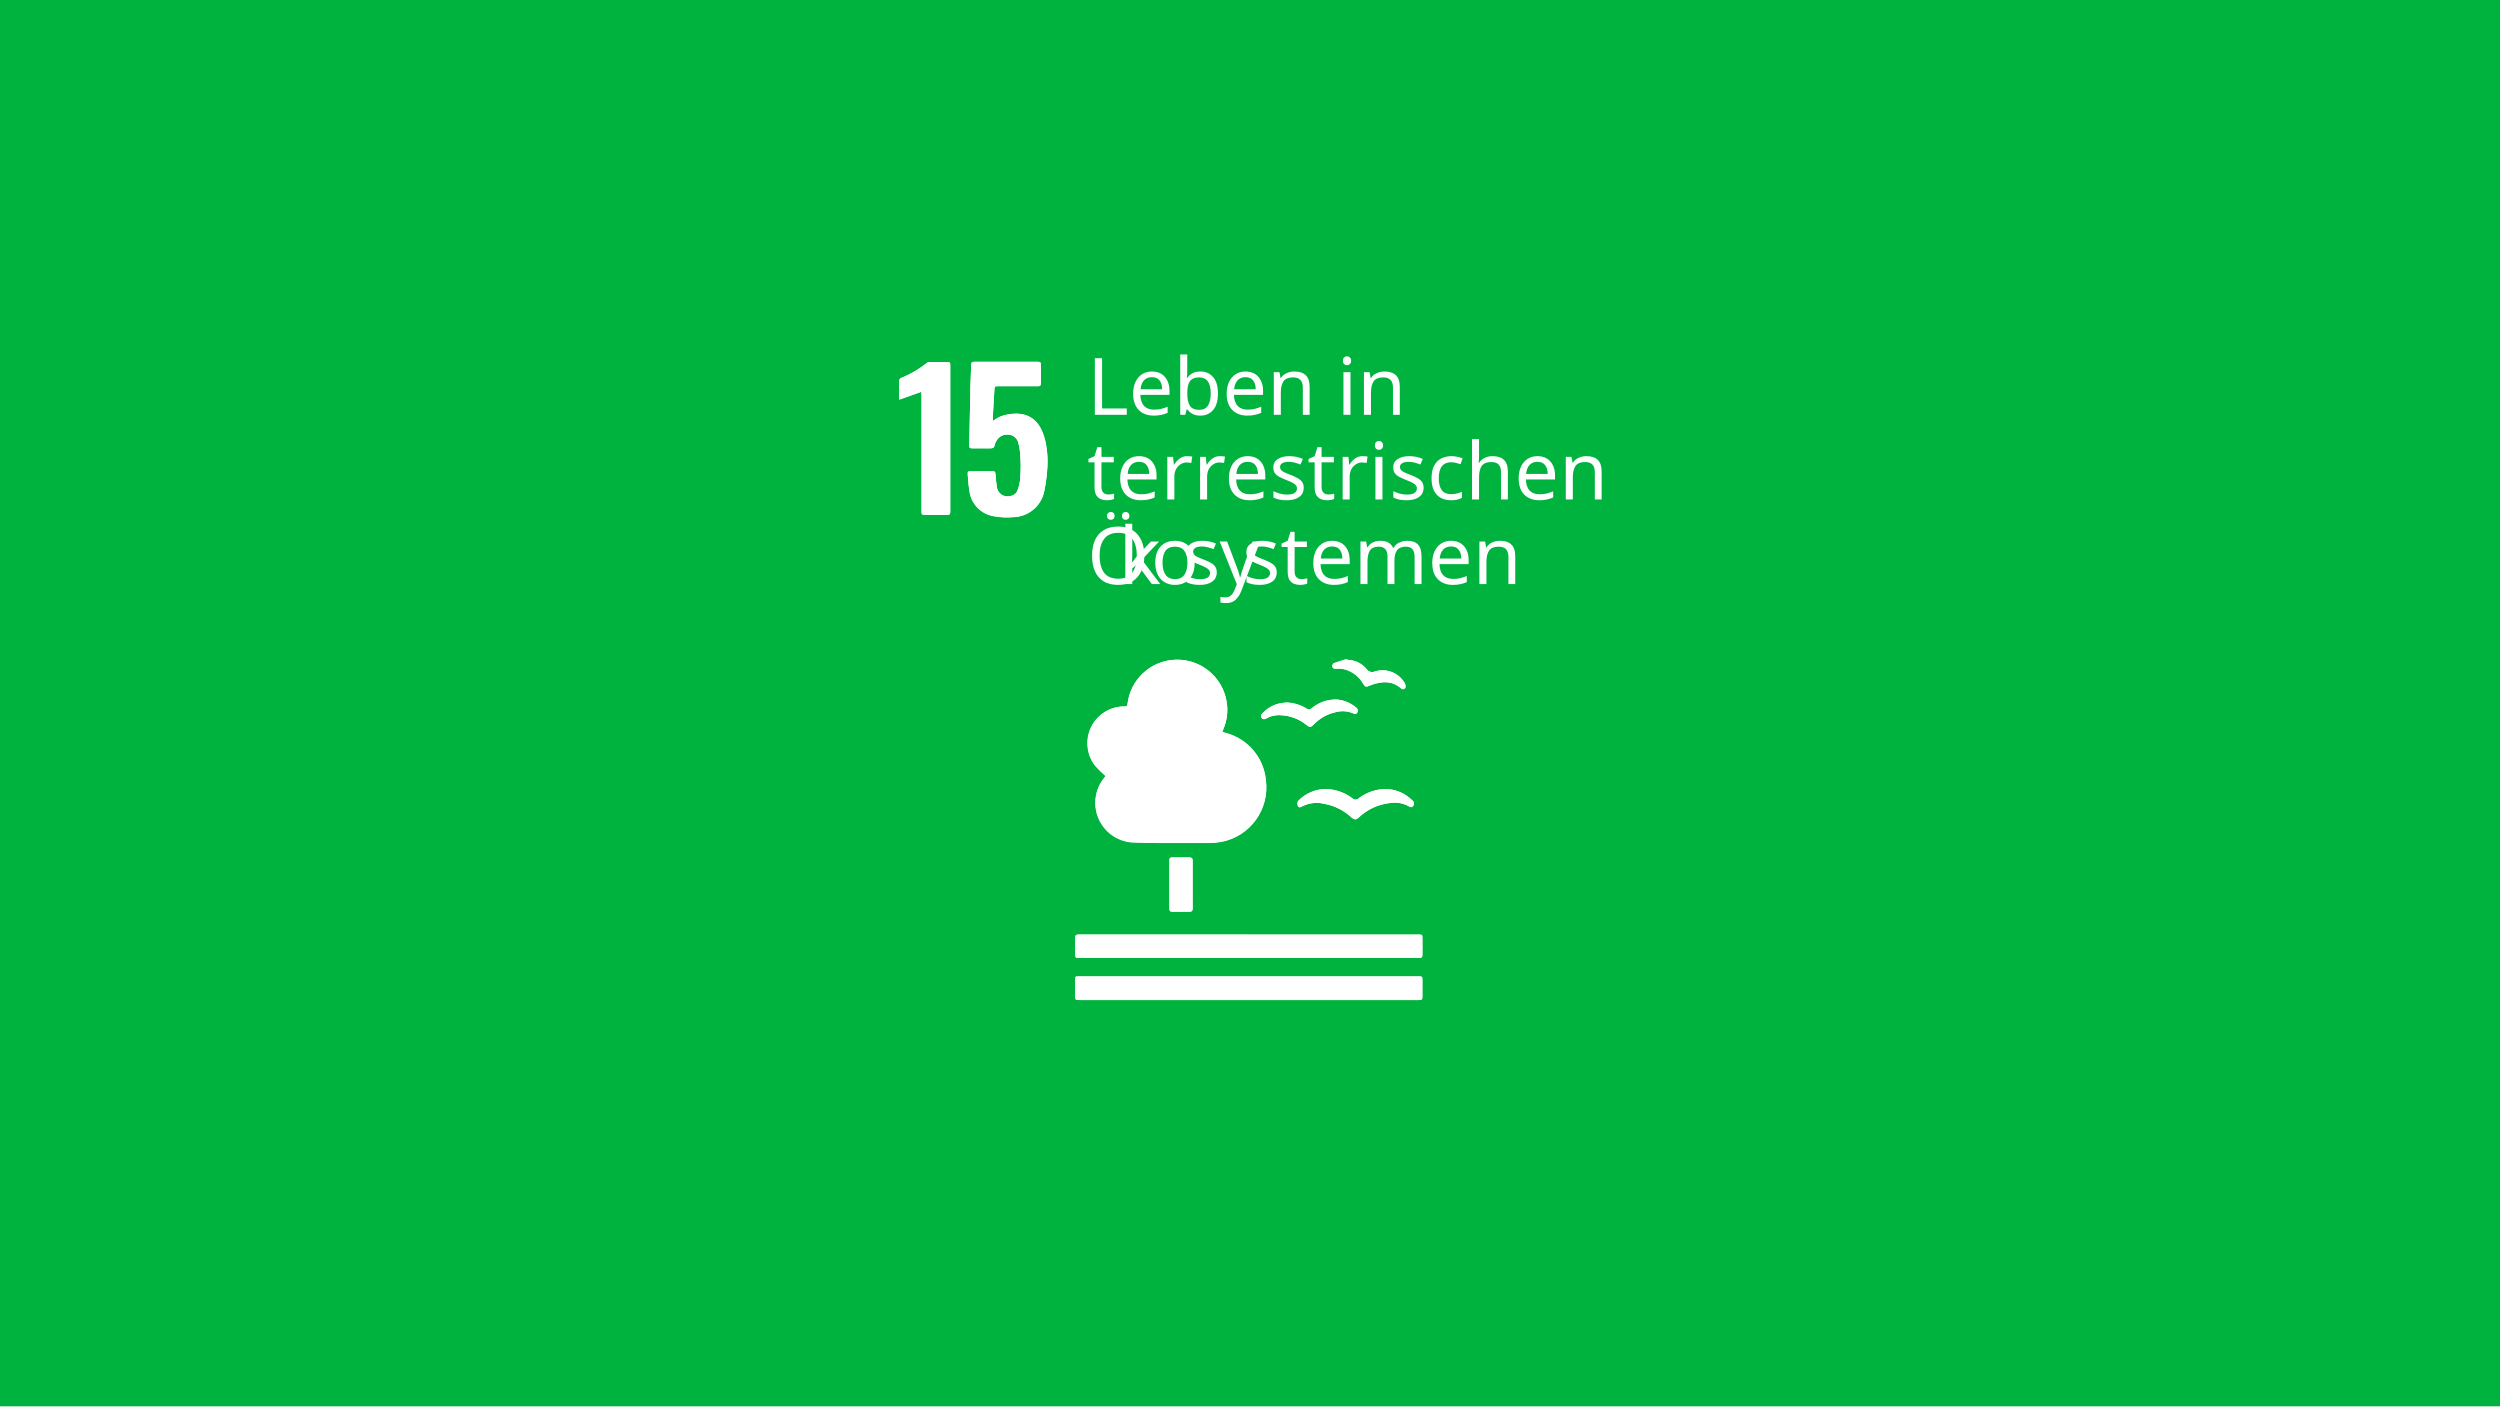
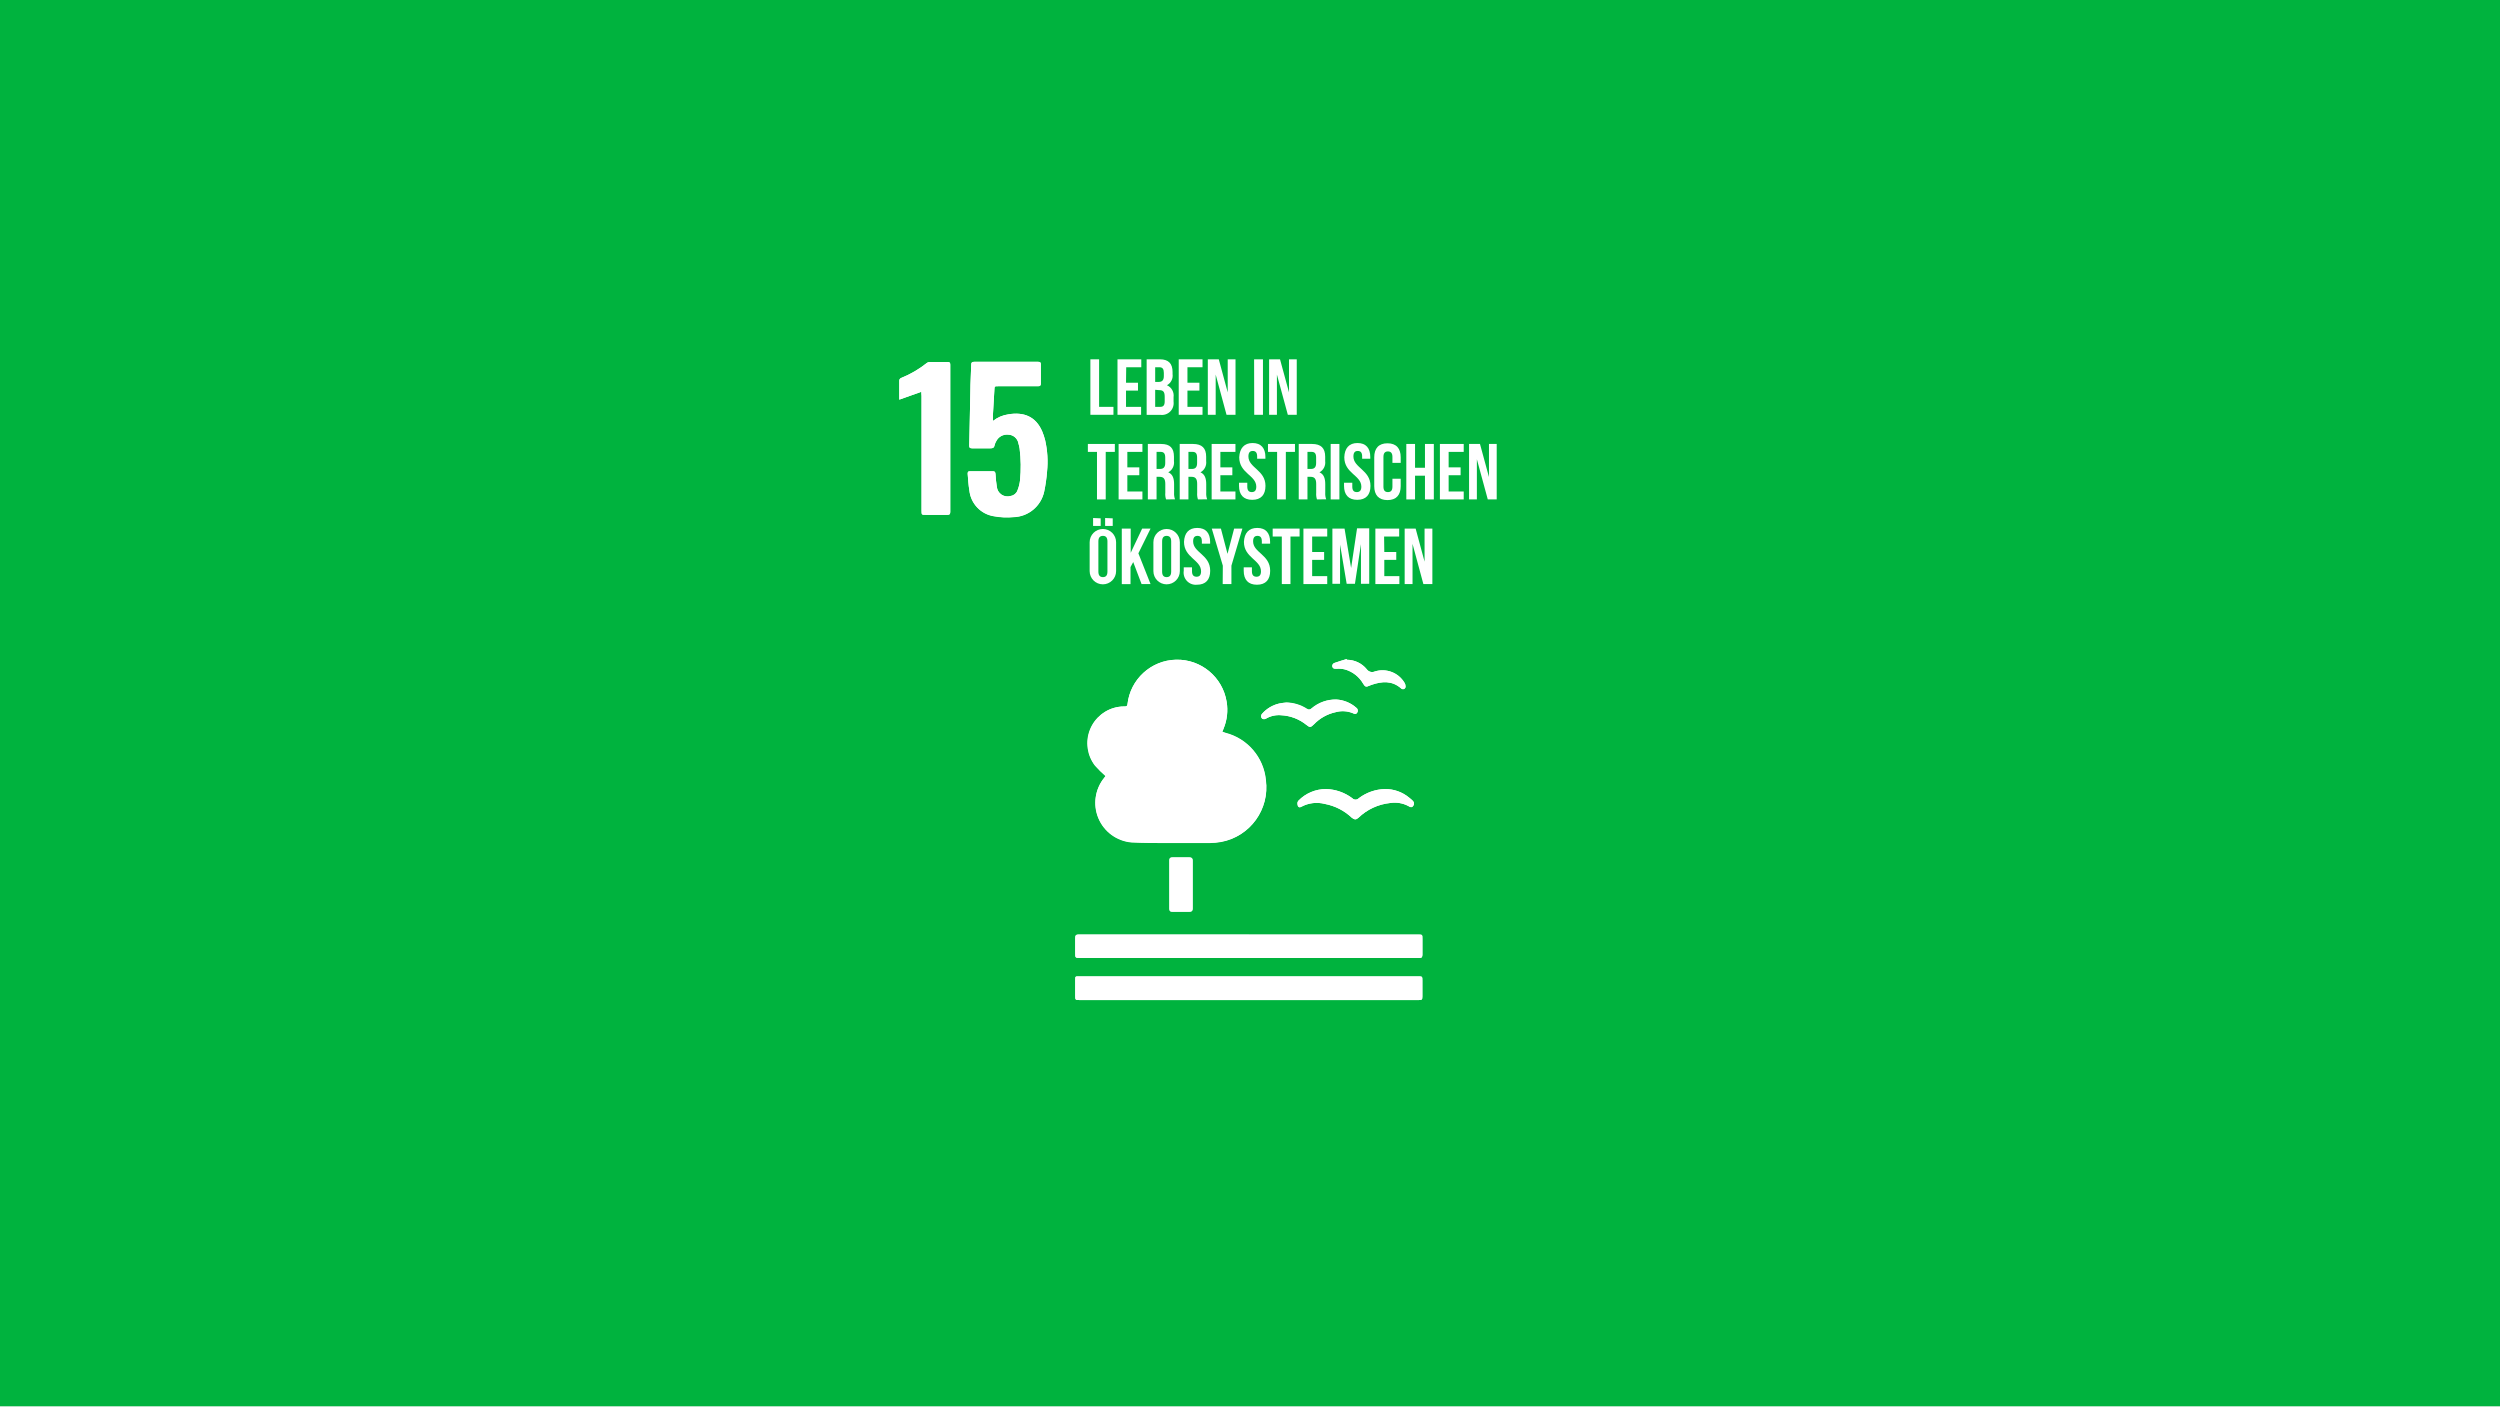
<svg xmlns="http://www.w3.org/2000/svg" viewBox="0 0 378.08 212.67">
  <defs>
-     <style>.cls-1{fill:#00b33e;}.cls-2,.cls-3{fill:#fff;}.cls-3{font-size:12px;font-family:BebasNeueBold, Bebas Neue;}.cls-4{letter-spacing:-0.01em;}</style>
+     <style>.cls-1{fill:#00b33e;}.cls-2{fill:#fff;}</style>
  </defs>
  <g id="Capa_2" data-name="Capa 2">
    <g id="Capa_1-2" data-name="Capa 1">
      <rect class="cls-1" width="378.08" height="212.67" />
      <path class="cls-2" d="M184.83,110.7l.46.16a8.18,8.18,0,0,1,6.13,7.14,8.36,8.36,0,0,1-6.75,9.34,10,10,0,0,1-1.73.16q-3.19,0-6.39,0c-1.83,0-3.65,0-5.47-.09a6,6,0,0,1-4.09-9.77c.07-.09.14-.17.2-.26s0,0,0,0a17.11,17.11,0,0,1-1.6-1.58,5.56,5.56,0,0,1,3.53-8.89,5.17,5.17,0,0,1,1-.07c.25,0,.36-.08.39-.34a7.57,7.57,0,0,1,15-.35,7.39,7.39,0,0,1-.45,4C185,110.35,184.91,110.5,184.83,110.7Z" />
      <path class="cls-2" d="M188.86,147.66h25.59c.66,0,.66,0,.66.65v2.39c0,.47-.07.53-.54.54H163.31c-.7,0-.7,0-.7-.73v-2.3c0-.55,0-.55.54-.55h25.71Z" />
      <path class="cls-2" d="M188.87,141.34h25.59c.65,0,.65,0,.65.66s0,1.59,0,2.38c0,.35-.1.52-.46.49H163.39c-.78,0-.78,0-.78-.76s0-1.52,0-2.27c0-.39.13-.51.51-.51h25.76Z" />
      <path class="cls-2" d="M150.17,63.67a4.82,4.82,0,0,1,2.32-1c2.32-.4,4.17.31,5.14,2.6a9.13,9.13,0,0,1,.44,1.34,14.56,14.56,0,0,1,.28,4.7,24.14,24.14,0,0,1-.44,3.07,4.89,4.89,0,0,1-4.63,3.84,10.82,10.82,0,0,1-3-.14,4.41,4.41,0,0,1-3.68-3.9c-.15-.83-.18-1.69-.26-2.53,0-.26.07-.37.34-.36h3.48c.41,0,.37.28.4.52a18,18,0,0,0,.19,1.8A1.62,1.62,0,0,0,152.86,75a1.26,1.26,0,0,0,1-.8,5.71,5.71,0,0,0,.4-1.55,21.49,21.49,0,0,0-.06-4.81,6.11,6.11,0,0,0-.17-.74,1.61,1.61,0,0,0-1.58-1.37,1.81,1.81,0,0,0-1.79,1,1.88,1.88,0,0,0-.24.59c-.07.38-.26.49-.64.48-.92,0-1.84,0-2.75,0-.32,0-.46-.07-.45-.43.06-2.71.11-5.42.17-8.13,0-1.36.1-2.72.13-4.08,0-.33.11-.44.45-.44H157c.32,0,.42.1.41.42,0,.94,0,1.89,0,2.83,0,.35-.11.44-.44.44h-6c-.58,0-.56,0-.59.59-.07,1.26-.15,2.53-.22,3.79C150.16,63.05,150.17,63.3,150.17,63.67Z" />
      <path class="cls-2" d="M139.32,59.25,136,60.44a3.66,3.66,0,0,1,0-.37c0-.81,0-1.62,0-2.43a.45.45,0,0,1,.31-.49,15.52,15.52,0,0,0,3.89-2.28.64.64,0,0,1,.41-.12c.9,0,1.81,0,2.71,0,.31,0,.39.11.39.4V77.45c0,.33-.11.41-.42.41-1.08,0-2.16,0-3.24,0-.66,0-.66,0-.66-.65V59.88C139.35,59.69,139.33,59.51,139.32,59.25Z" />
      <path class="cls-2" d="M196.23,121.4a.64.64,0,0,1,.14-.32,5.82,5.82,0,0,1,4.18-1.75,6.9,6.9,0,0,1,3.95,1.38.68.68,0,0,0,1,0,6.85,6.85,0,0,1,3.91-1.38,5.64,5.64,0,0,1,3.7,1.3,5.57,5.57,0,0,1,.58.51.56.56,0,0,1,0,.77c-.2.26-.44.16-.68,0a4.41,4.41,0,0,0-2.78-.47,8.13,8.13,0,0,0-4.79,2.23c-.36.33-.59.31-1,0a8.08,8.08,0,0,0-4.08-2.09,4.9,4.9,0,0,0-3.56.43C196.46,122.21,196.22,122,196.23,121.4Z" />
      <path class="cls-2" d="M180.36,133.8c0,1.2,0,2.4,0,3.6,0,.35-.12.48-.47.48-.87,0-1.73,0-2.6,0-.32,0-.45-.1-.45-.44,0-2.44,0-4.89,0-7.33,0-.34.13-.44.46-.44.86,0,1.72,0,2.59,0,.35,0,.47.14.47.48C180.35,131.37,180.36,132.58,180.36,133.8Z" />
      <path class="cls-2" d="M194.59,106.23a6,6,0,0,1,3.06.94.56.56,0,0,0,.77-.06,5.59,5.59,0,0,1,3.69-1.32,5,5,0,0,1,3,1.24.53.53,0,0,1,.14.75c-.19.29-.43.19-.7.06a4,4,0,0,0-2.54-.14,6.47,6.47,0,0,0-3.3,1.84c-.51.5-.61.51-1.15.08a6.54,6.54,0,0,0-3.79-1.45,3.84,3.84,0,0,0-2.33.52.58.58,0,0,1-.56,0,.52.52,0,0,1,0-.76,4.9,4.9,0,0,1,2.6-1.54C193.89,106.29,194.24,106.27,194.59,106.23Z" />
      <path class="cls-2" d="M203.7,99.78a3.89,3.89,0,0,1,3,1.42,1,1,0,0,0,1.23.35,3.87,3.87,0,0,1,4.49,1.71,1,1,0,0,1,.16.56.39.39,0,0,1-.67.29c-1.38-1.21-2.9-1.08-4.48-.54l-.3.12c-.52.24-.66.2-.95-.28a4.66,4.66,0,0,0-2.77-2.17,3.86,3.86,0,0,0-1.27-.1c-.27,0-.5,0-.6-.23a.48.48,0,0,1,.29-.66c.6-.22,1.22-.39,1.83-.58Z" />
      <path class="cls-2" d="M202.11,105.79a5,5,0,0,1,3,1.24.53.53,0,0,1,.14.75c-.19.29-.43.19-.7.06a4,4,0,0,0-2.54-.14,6.47,6.47,0,0,0-3.3,1.84c-.51.5-.61.51-1.15.08a6.54,6.54,0,0,0-3.79-1.45,3.84,3.84,0,0,0-2.33.52.58.58,0,0,1-.56,0,.52.52,0,0,1,0-.76,4.9,4.9,0,0,1,2.6-1.54c.34-.07.69-.09,1-.13a6,6,0,0,1,3.06.94.56.56,0,0,0,.77-.06A5.59,5.59,0,0,1,202.11,105.79Zm-.27-5.54c.6-.22,1.22-.39,1.83-.58l0,.11a3.89,3.89,0,0,1,3,1.42,1,1,0,0,0,1.23.35,3.87,3.87,0,0,1,4.49,1.71,1,1,0,0,1,.16.56.39.39,0,0,1-.67.29c-1.38-1.21-2.9-1.08-4.48-.54l-.3.12c-.52.24-.66.2-.95-.28a4.66,4.66,0,0,0-2.77-2.17,3.86,3.86,0,0,0-1.27-.1c-.27,0-.5,0-.6-.23A.48.48,0,0,1,201.84,100.25Zm-5.47,20.83a5.82,5.82,0,0,1,4.18-1.75,6.9,6.9,0,0,1,3.95,1.38.68.68,0,0,0,1,0,6.85,6.85,0,0,1,3.91-1.38,5.64,5.64,0,0,1,3.7,1.3,5.57,5.57,0,0,1,.58.51.56.56,0,0,1,0,.77c-.2.26-.44.16-.68,0a4.41,4.41,0,0,0-2.78-.47,8.13,8.13,0,0,0-4.79,2.23c-.36.33-.59.31-1,0a8.08,8.08,0,0,0-4.08-2.09,4.9,4.9,0,0,0-3.56.43c-.37.22-.61,0-.6-.59A.64.64,0,0,1,196.37,121.08Zm-27.25-14.17a5.17,5.17,0,0,1,1-.07c.25,0,.36-.08.39-.34a7.57,7.57,0,0,1,15-.35,7.39,7.39,0,0,1-.45,4c-.07.15-.12.3-.2.5l.46.16a8.18,8.18,0,0,1,6.13,7.14,8.36,8.36,0,0,1-6.75,9.34,10,10,0,0,1-1.73.16q-3.19,0-6.39,0c-1.83,0-3.65,0-5.47-.09a6,6,0,0,1-4.09-9.77c.07-.09.14-.17.2-.26s0,0,0,0a17.11,17.11,0,0,1-1.6-1.58A5.56,5.56,0,0,1,169.12,106.91Zm7.73,23.2c0-.34.13-.44.46-.44.86,0,1.72,0,2.59,0,.35,0,.47.14.47.48,0,1.22,0,2.43,0,3.65s0,2.4,0,3.6c0,.35-.12.48-.47.48-.87,0-1.73,0-2.6,0-.32,0-.45-.1-.45-.44C176.86,135,176.86,132.55,176.85,130.11Zm-33.6-52.25c-1.08,0-2.16,0-3.24,0-.66,0-.66,0-.66-.65V59.88c0-.19,0-.37,0-.63L136,60.44a3.66,3.66,0,0,1,0-.37c0-.81,0-1.62,0-2.43a.45.45,0,0,1,.31-.49,15.52,15.52,0,0,0,3.89-2.28.64.64,0,0,1,.41-.12c.9,0,1.81,0,2.71,0,.31,0,.39.11.39.4V77.45C143.67,77.78,143.56,77.86,143.25,77.86Zm15.1-6.58a24.14,24.14,0,0,1-.44,3.07,4.89,4.89,0,0,1-4.63,3.84,10.82,10.82,0,0,1-3-.14,4.41,4.41,0,0,1-3.68-3.9c-.15-.83-.18-1.69-.26-2.53,0-.26.07-.37.34-.36h3.48c.41,0,.37.28.4.52a18,18,0,0,0,.19,1.8A1.62,1.62,0,0,0,152.86,75a1.26,1.26,0,0,0,1-.8,5.71,5.71,0,0,0,.4-1.55,21.49,21.49,0,0,0-.06-4.81,6.11,6.11,0,0,0-.17-.74,1.61,1.61,0,0,0-1.58-1.37,1.81,1.81,0,0,0-1.79,1,1.88,1.88,0,0,0-.24.59c-.07.38-.26.49-.64.48-.92,0-1.84,0-2.75,0-.32,0-.46-.07-.45-.43.06-2.71.11-5.42.17-8.13,0-1.36.1-2.72.13-4.08,0-.33.11-.44.45-.44H157c.32,0,.42.1.41.42,0,.94,0,1.89,0,2.83,0,.35-.11.44-.44.44h-6c-.58,0-.56,0-.59.59-.07,1.26-.15,2.53-.22,3.79,0,.25,0,.5,0,.87a4.82,4.82,0,0,1,2.32-1c2.32-.4,4.17.31,5.14,2.6a9.13,9.13,0,0,1,.44,1.34A14.56,14.56,0,0,1,158.35,71.28Zm56.76,79.42c0,.47-.07.53-.54.54H163.31c-.7,0-.7,0-.7-.73v-2.3c0-.55,0-.55.54-.55h51.3c.66,0,.66,0,.66.65Zm-.46-5.83H163.39c-.78,0-.78,0-.78-.76s0-1.52,0-2.27c0-.39.13-.51.51-.51h51.35c.65,0,.65,0,.65.66s0,1.59,0,2.38C215.12,144.73,215,144.9,214.65,144.87Z" />
-       <text class="cls-3" transform="translate(164.42 62.73)">Leben in <tspan x="0" y="12.8">terrestrischen </tspan>
-         <tspan x="0" y="25.6">Ö</tspan>
-         <tspan class="cls-4" x="4.75" y="25.6">k</tspan>
-         <tspan x="9.64" y="25.6">o</tspan>
-         <tspan class="cls-4" x="14.39" y="25.6">sy</tspan>
-         <tspan x="23.46" y="25.6">stemen </tspan>
-       </text>
+       <path class="cls-2" d="M164.9,54.34h1.32v7.19h2.17v1.2H164.9Z" />
+       <path class="cls-2" d="M170.29,57.88h1.81v1.19h-1.81v2.46h2.28v1.2H169V54.34h3.6v1.2h-2.28Z" />
+       <path class="cls-2" d="M177.33,56.27v.3a1.65,1.65,0,0,1-.85,1.69,1.7,1.7,0,0,1,1,1.8v.68a1.78,1.78,0,0,1-2,2h-2.07V54.34h2C176.74,54.34,177.33,55,177.33,56.27Zm-2.63-.73v2.22h.52c.49,0,.79-.22.79-.89V56.4c0-.6-.2-.86-.67-.86Zm0,3.41v2.58h.76c.44,0,.68-.2.68-.82V60c0-.78-.25-1-.85-1Z" />
+       <path class="cls-2" d="M179.58,57.88h1.81v1.19h-1.81v2.46h2.28v1.2h-3.6V54.34h3.6v1.2h-2.28Z" />
+       <path class="cls-2" d="M183.85,56.65v6.08h-1.19V54.34h1.66l1.35,5v-5h1.18v8.39h-1.36Z" />
+       <path class="cls-2" d="M189.66,54.34H191v8.39h-1.32Z" />
+       <path class="cls-2" d="M193.11,56.65v6.08h-1.18V54.34h1.65l1.36,5v-5h1.17v8.39h-1.35Z" />
+       <path class="cls-2" d="M164.52,67.14h4.08v1.2h-1.38v7.19H165.9V68.34h-1.38Z" />
+       <path class="cls-2" d="M170.49,70.68h1.81v1.19h-1.81v2.46h2.28v1.2h-3.6V67.14h3.6v1.2h-2.28Z" />
+       <path class="cls-2" d="M176.35,75.53a2.38,2.38,0,0,1-.12-1V73.18c0-.78-.27-1.07-.87-1.07h-.45v3.42h-1.32V67.14h2c1.37,0,1.95.63,1.95,1.93v.66a1.67,1.67,0,0,1-.86,1.7c.66.28.88.91.88,1.79v1.29a2.5,2.5,0,0,0,.14,1Zm-1.44-7.19v2.58h.51c.5,0,.8-.22.8-.89V69.2c0-.6-.21-.86-.68-.86Z" />
+       <path class="cls-2" d="M181.17,75.53a2.57,2.57,0,0,1-.12-1V73.18c0-.78-.26-1.07-.86-1.07h-.46v3.42h-1.32V67.14h2c1.37,0,2,.63,2,1.93v.66a1.69,1.69,0,0,1-.86,1.7c.65.28.87.91.87,1.79v1.29a2.5,2.5,0,0,0,.14,1Zm-1.44-7.19v2.58h.52c.49,0,.79-.22.79-.89V69.2c0-.6-.2-.86-.67-.86Z" />
+       <path class="cls-2" d="M184.56,70.68h1.81v1.19h-1.81v2.46h2.28v1.2h-3.6V67.14h3.6v1.2h-2.28Z" />
+       <path class="cls-2" d="M189.43,67c1.28,0,1.94.77,1.94,2.11v.27h-1.25v-.35c0-.6-.24-.83-.66-.83s-.66.23-.66.83c0,1.73,2.58,2.05,2.58,4.45,0,1.34-.67,2.11-2,2.11s-2-.77-2-2.11V73h1.25v.6c0,.6.26.82.68.82s.68-.22.68-.82c0-1.73-2.58-2-2.58-4.45C187.48,67.81,188.14,67,189.43,67Z" />
+       <path class="cls-2" d="M191.76,67.14h4.08v1.2h-1.38v7.19h-1.32V68.34h-1.38Z" />
+       <path class="cls-2" d="M199.17,75.53a2.57,2.57,0,0,1-.12-1V73.18c0-.78-.26-1.07-.86-1.07h-.46v3.42h-1.32V67.14h2c1.37,0,2,.63,2,1.93v.66a1.69,1.69,0,0,1-.86,1.7c.65.28.87.91.87,1.79v1.29a2.5,2.5,0,0,0,.14,1Zm-1.44-7.19v2.58h.52c.49,0,.79-.22.79-.89V69.2c0-.6-.2-.86-.67-.86Z" />
+       <path class="cls-2" d="M201.24,67.14h1.32v8.39h-1.32Z" />
+       <path class="cls-2" d="M205.29,67c1.29,0,1.94.77,1.94,2.11v.27H206v-.35c0-.6-.24-.83-.66-.83s-.66.23-.66.83c0,1.73,2.58,2.05,2.58,4.45,0,1.34-.67,2.11-2,2.11s-2-.77-2-2.11V73h1.25v.6c0,.6.26.82.68.82s.69-.22.69-.82c0-1.73-2.58-2-2.58-4.45C203.35,67.81,204,67,205.29,67Z" />
+       <path class="cls-2" d="M211.83,72.4v1.12c0,1.34-.67,2.11-2,2.11s-2-.77-2-2.11V69.15c0-1.34.67-2.11,2-2.11s2,.77,2,2.11V70h-1.25v-.9c0-.6-.26-.83-.68-.83s-.68.23-.68.83V73.6c0,.6.26.82.68.82s.68-.22.68-.82V72.4Z" />
+       <path class="cls-2" d="M214,75.53h-1.32V67.14H214v3.6h1.5v-3.6h1.34v8.39h-1.34V71.94H214Z" />
+       <path class="cls-2" d="M219.08,70.68h1.81v1.19h-1.81v2.46h2.28v1.2h-3.6V67.14h3.6v1.2h-2.28Z" />
+       <path class="cls-2" d="M223.35,69.45v6.08h-1.18V67.14h1.65l1.36,5v-5h1.17v8.39H225Z" />
+       <path class="cls-2" d="M164.79,82a2,2,0,1,1,4,0v4.37a2,2,0,1,1-4,0Zm1.67-3.61v1.15h-1.15V78.34Zm-.35,8.06c0,.6.27.83.69.83s.68-.23.68-.83V81.87c0-.6-.26-.83-.68-.83s-.69.23-.69.83Zm2.17-8.06v1.15h-1.15V78.34Z" />
+       <path class="cls-2" d="M171.38,85l-.41.76v2.58h-1.32V79.94H171V83.6l1.73-3.66H174l-1.84,3.74L174,88.33h-1.36Z" />
+       <path class="cls-2" d="M174.43,82a2,2,0,1,1,4,0v4.37a2,2,0,1,1-4,0Zm1.32,4.45c0,.6.26.83.68.83s.69-.23.69-.83V81.87c0-.6-.27-.83-.69-.83s-.68.23-.68.83Z" />
+       <path class="cls-2" d="M181.06,79.84c1.29,0,1.95.77,1.95,2.11v.27h-1.25v-.35c0-.6-.24-.83-.66-.83s-.66.23-.66.83c0,1.73,2.58,2,2.58,4.45,0,1.34-.67,2.11-2,2.11a1.84,1.84,0,0,1-2-2.11V85.8h1.25v.6c0,.6.27.82.69.82s.68-.22.68-.82c0-1.73-2.58-2.05-2.58-4.45C179.12,80.61,179.78,79.84,181.06,79.84Z" />
+       <path class="cls-2" d="M184.93,85.55l-1.67-5.61h1.38l1,3.82,1-3.82h1.25l-1.66,5.61v2.78h-1.32Z" />
+       <path class="cls-2" d="M190.14,79.84c1.28,0,1.94.77,1.94,2.11v.27h-1.25v-.35c0-.6-.24-.83-.66-.83s-.66.23-.66.83c0,1.73,2.58,2,2.58,4.45,0,1.34-.67,2.11-2,2.11s-2-.77-2-2.11V85.8h1.24v.6c0,.6.27.82.69.82s.68-.22.68-.82c0-1.73-2.58-2.05-2.58-4.45C188.19,80.61,188.85,79.84,190.14,79.84Z" />
+       <path class="cls-2" d="M192.47,79.94h4.07v1.2h-1.38v7.19h-1.31V81.14h-1.38Z" />
+       <path class="cls-2" d="M198.44,83.48h1.81v1.19h-1.81v2.46h2.28v1.2h-3.6V79.94h3.6v1.2h-2.28Z" />
+       <path class="cls-2" d="M204.33,85.9l.9-6h1.84v8.39h-1.25v-6l-.91,6h-1.25l-1-5.93v5.93h-1.16V79.94h1.84Z" />
+       <path class="cls-2" d="M209.35,83.48h1.81v1.19h-1.81v2.46h2.28v1.2H208V79.94h3.6v1.2h-2.28Z" />
+       <path class="cls-2" d="M213.62,82.25v6.08h-1.19V79.94h1.66l1.35,5v-5h1.18v8.39h-1.36Z" />
    </g>
  </g>
</svg>
